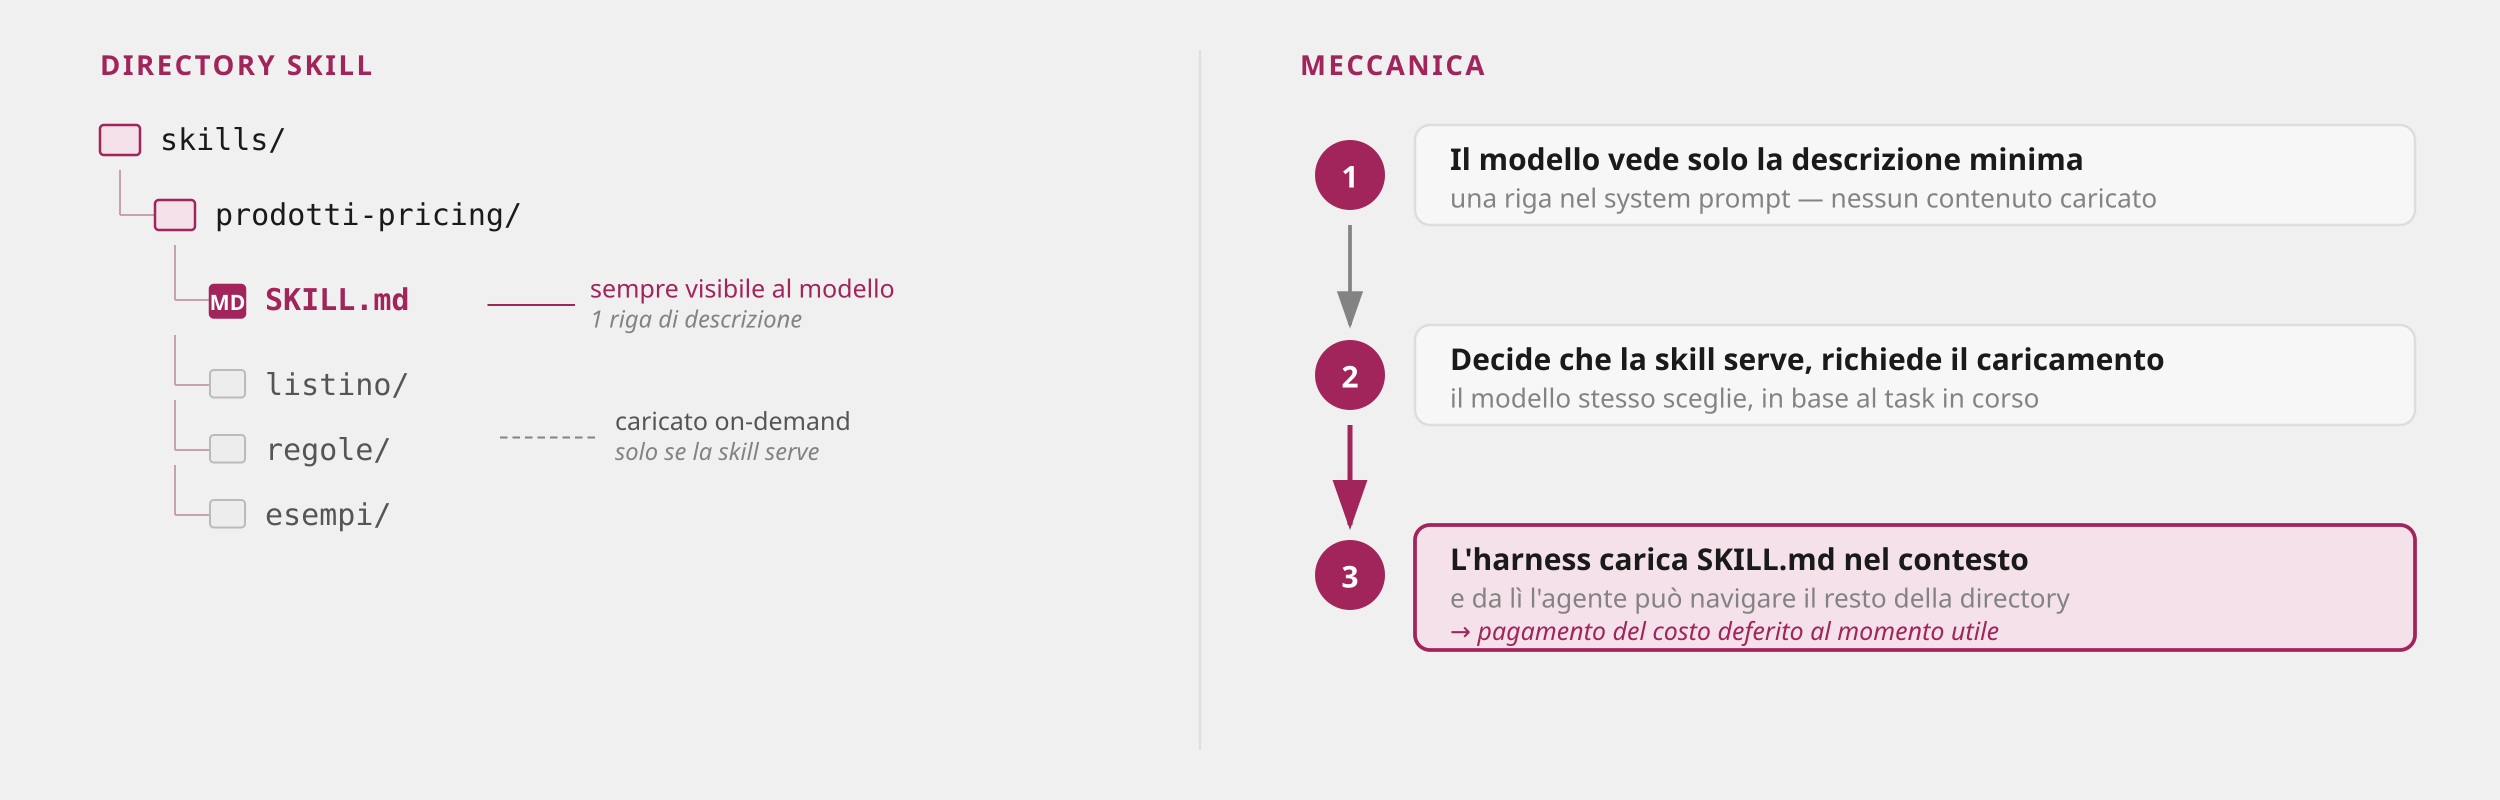
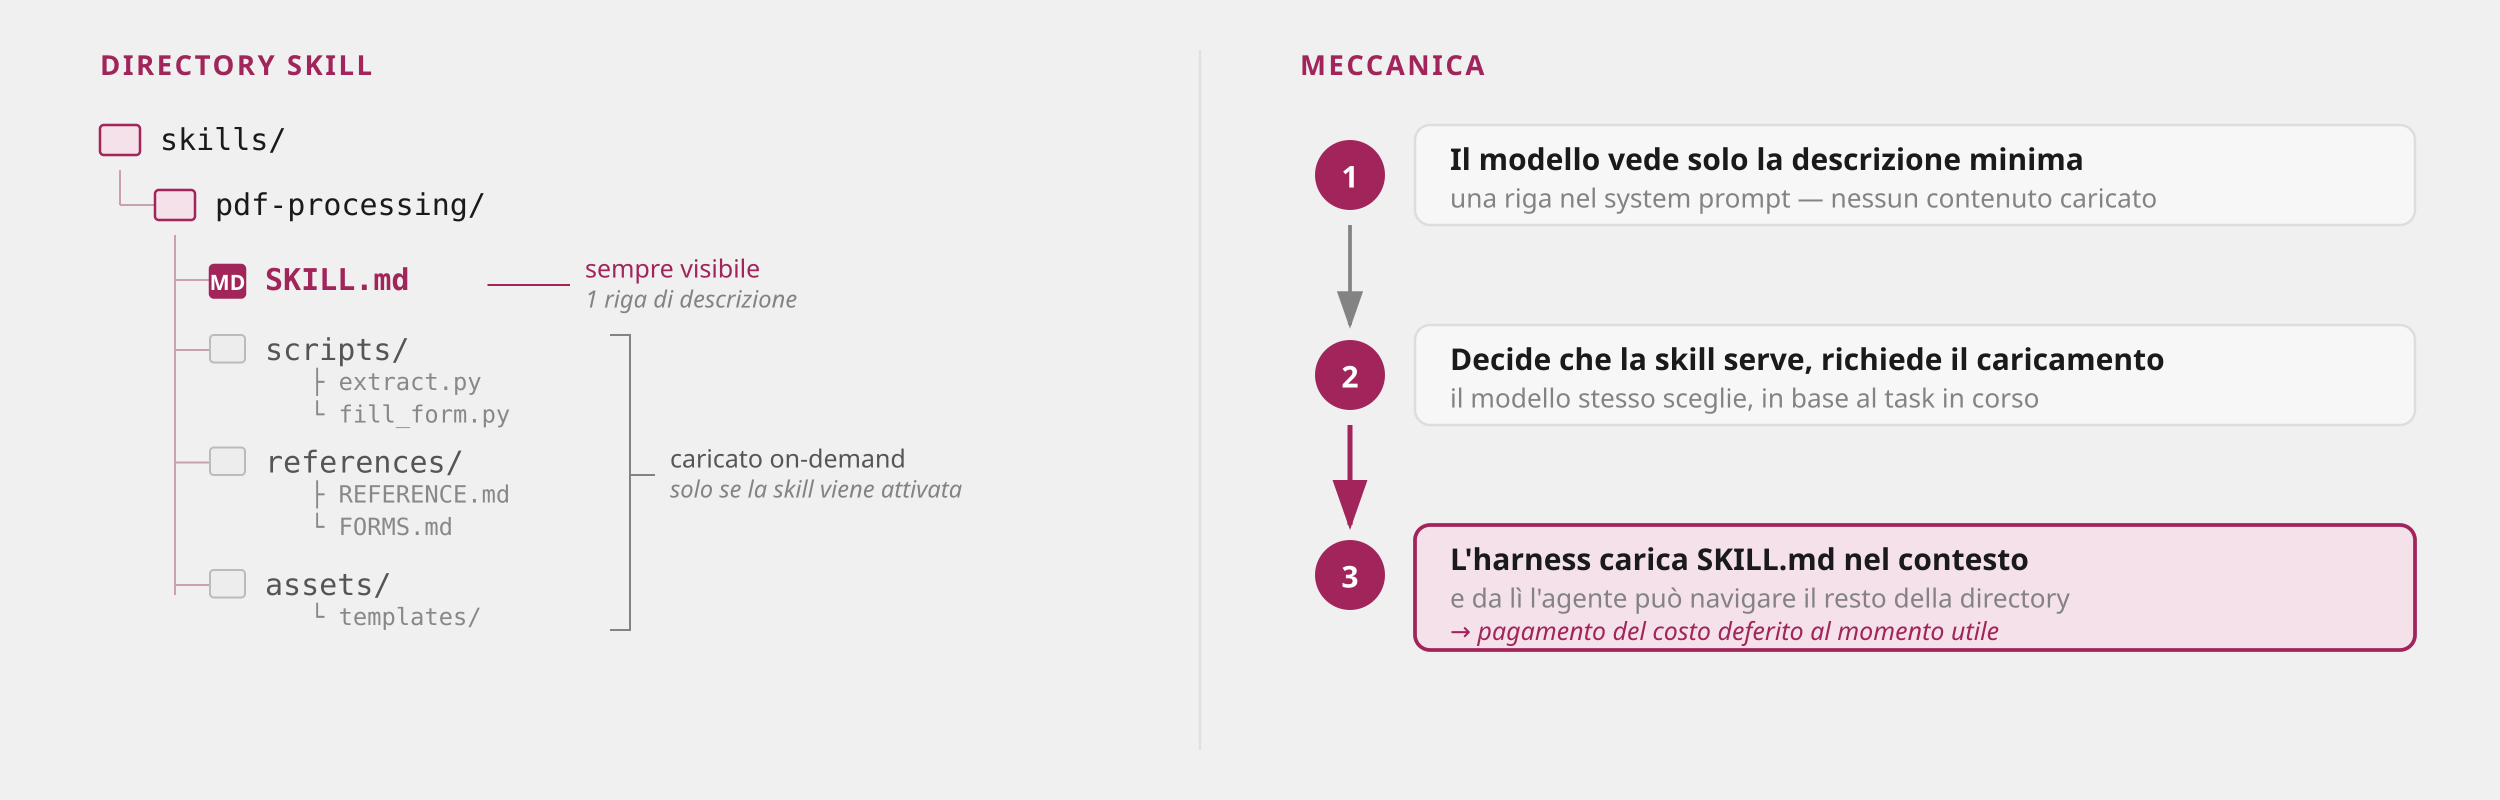
<svg xmlns="http://www.w3.org/2000/svg" viewBox="0 0 1000 320">
  <style>
    text { font-family: 'Poppins', sans-serif; }
    .mono { font-family: 'JetBrains Mono', monospace; }
  </style>
  <defs>
    <marker id="arrow-s50" markerWidth="10" markerHeight="7" refX="9" refY="3.5" orient="auto">
      <path d="M0,0 L10,3.5 L0,7 Z" fill="#838383" />
    </marker>
    <marker id="arrow-s50-accent" markerWidth="10" markerHeight="7" refX="9" refY="3.5" orient="auto">
      <path d="M0,0 L10,3.5 L0,7 Z" fill="#a1245a" />
    </marker>
  </defs>
  <g id="tree">
    <text x="40" y="30" font-size="11" font-weight="600" fill="#a1245a" letter-spacing="1">DIRECTORY SKILL</text>
    <g transform="translate(40,50)">
      <rect x="0" y="0" width="16" height="12" rx="1.5" fill="#f5e1ea" stroke="#a1245a" stroke-width="1" />
      <text class="mono" x="24" y="10" font-size="12" fill="#1a1a1a">skills/</text>
    </g>
-     <line x1="48" y1="68" x2="48" y2="86" stroke="#c8a0b0" stroke-width="0.8" />
-     <line x1="48" y1="86" x2="62" y2="86" stroke="#c8a0b0" stroke-width="0.8" />
-     <g transform="translate(62,80)">
+     <line x1="48" y1="68" x2="48" y2="82" stroke="#c8a0b0" stroke-width="0.8" />
+     <line x1="48" y1="82" x2="62" y2="82" stroke="#c8a0b0" stroke-width="0.8" />
+     <g transform="translate(62,76)">
      <rect x="0" y="0" width="16" height="12" rx="1.5" fill="#f5e1ea" stroke="#a1245a" stroke-width="1" />
-       <text class="mono" x="24" y="10" font-size="12" fill="#1a1a1a">prodotti-pricing/</text>
+       <text class="mono" x="24" y="10" font-size="12" fill="#1a1a1a">pdf-processing/</text>
    </g>
-     <line x1="70" y1="98" x2="70" y2="120" stroke="#c8a0b0" stroke-width="0.8" />
-     <line x1="70" y1="120" x2="84" y2="120" stroke="#c8a0b0" stroke-width="0.8" />
-     <g transform="translate(84,114)">
+     <line x1="70" y1="94" x2="70" y2="238" stroke="#c8a0b0" stroke-width="0.8" />
+     <line x1="70" y1="112" x2="84" y2="112" stroke="#c8a0b0" stroke-width="0.8" />
+     <g transform="translate(84,106)">
      <rect x="0" y="0" width="14" height="13" rx="1.5" fill="#a1245a" stroke="#a1245a" stroke-width="1" />
      <text x="7" y="10" font-size="8.5" text-anchor="middle" fill="#ffffff" font-weight="600">MD</text>
      <text class="mono" x="22" y="10" font-size="12" fill="#a1245a" font-weight="600">SKILL.md</text>
    </g>
-     <line x1="195" y1="122" x2="230" y2="122" stroke="#a1245a" stroke-width="0.8" />
-     <text x="236" y="119" font-size="10" fill="#a1245a" font-weight="500">sempre visibile al modello</text>
-     <text x="236" y="131" font-size="9.5" fill="#838383" font-style="italic">1 riga di descrizione</text>
-     <line x1="70" y1="134" x2="70" y2="154" stroke="#c8a0b0" stroke-width="0.8" />
-     <line x1="70" y1="154" x2="84" y2="154" stroke="#c8a0b0" stroke-width="0.8" />
-     <g transform="translate(84,148)">
+     <line x1="195" y1="114" x2="228" y2="114" stroke="#a1245a" stroke-width="0.8" />
+     <text x="234" y="111" font-size="10" fill="#a1245a" font-weight="500">sempre visibile</text>
+     <text x="234" y="123" font-size="9.5" fill="#838383" font-style="italic">1 riga di descrizione</text>
+     <line x1="70" y1="140" x2="84" y2="140" stroke="#c8a0b0" stroke-width="0.8" />
+     <g transform="translate(84,134)">
      <rect x="0" y="0" width="14" height="11" rx="1.5" fill="#ededed" stroke="#bbbbbb" stroke-width="0.8" />
-       <text class="mono" x="22" y="10" font-size="12" fill="#555555">listino/</text>
+       <text class="mono" x="22" y="10" font-size="12" fill="#555555">scripts/</text>
    </g>
-     <line x1="70" y1="160" x2="70" y2="180" stroke="#c8a0b0" stroke-width="0.8" />
-     <line x1="70" y1="180" x2="84" y2="180" stroke="#c8a0b0" stroke-width="0.8" />
-     <g transform="translate(84,174)">
+     <text class="mono" x="124" y="156" font-size="9.5" fill="#888888">├ extract.py</text>
+     <text class="mono" x="124" y="169" font-size="9.5" fill="#888888">└ fill_form.py</text>
+     <line x1="70" y1="185" x2="84" y2="185" stroke="#c8a0b0" stroke-width="0.8" />
+     <g transform="translate(84,179)">
      <rect x="0" y="0" width="14" height="11" rx="1.5" fill="#ededed" stroke="#bbbbbb" stroke-width="0.8" />
-       <text class="mono" x="22" y="10" font-size="12" fill="#555555">regole/</text>
+       <text class="mono" x="22" y="10" font-size="12" fill="#555555">references/</text>
    </g>
-     <line x1="70" y1="186" x2="70" y2="206" stroke="#c8a0b0" stroke-width="0.8" />
-     <line x1="70" y1="206" x2="84" y2="206" stroke="#c8a0b0" stroke-width="0.8" />
-     <g transform="translate(84,200)">
+     <text class="mono" x="124" y="201" font-size="9.5" fill="#888888">├ REFERENCE.md</text>
+     <text class="mono" x="124" y="214" font-size="9.5" fill="#888888">└ FORMS.md</text>
+     <line x1="70" y1="234" x2="84" y2="234" stroke="#c8a0b0" stroke-width="0.8" />
+     <g transform="translate(84,228)">
      <rect x="0" y="0" width="14" height="11" rx="1.5" fill="#ededed" stroke="#bbbbbb" stroke-width="0.8" />
-       <text class="mono" x="22" y="10" font-size="12" fill="#555555">esempi/</text>
+       <text class="mono" x="22" y="10" font-size="12" fill="#555555">assets/</text>
    </g>
-     <path d="M 200 175 L 240 175" stroke="#838383" stroke-width="0.8" stroke-dasharray="3,2" />
-     <text x="246" y="172" font-size="10" fill="#555555" font-weight="500">caricato on-demand</text>
-     <text x="246" y="184" font-size="9.5" fill="#838383" font-style="italic">solo se la skill serve</text>
+     <text class="mono" x="124" y="250" font-size="9.5" fill="#888888">└ templates/</text>
+     <path d="M 244 134 L 252 134 L 252 252 L 244 252" fill="none" stroke="#838383" stroke-width="0.8" />
+     <line x1="252" y1="190" x2="262" y2="190" stroke="#838383" stroke-width="0.8" />
+     <text x="268" y="187" font-size="10" fill="#555555" font-weight="500">caricato on-demand</text>
+     <text x="268" y="199" font-size="9.5" fill="#838383" font-style="italic">solo se la skill viene attivata</text>
  </g>
  <line x1="480" y1="20" x2="480" y2="300" stroke="#e0e0e0" stroke-width="1" />
  <g id="mechanics">
    <text x="520" y="30" font-size="11" font-weight="600" fill="#a1245a" letter-spacing="1">MECCANICA</text>
    <g id="step1">
      <circle cx="540" cy="70" r="14" fill="#a1245a" />
      <text x="540" y="75" text-anchor="middle" font-size="12" font-weight="600" fill="#ffffff">1</text>
      <rect x="566" y="50" width="400" height="40" rx="6" fill="#f7f7f7" stroke="#dddddd" stroke-width="1" />
      <text x="580" y="68" font-size="12" font-weight="600" fill="#1a1a1a">Il modello vede solo la descrizione minima</text>
      <text x="580" y="83" font-size="10.5" fill="#838383">una riga nel system prompt — nessun contenuto caricato</text>
    </g>
    <line x1="540" y1="90" x2="540" y2="130" stroke="#838383" stroke-width="1.5" marker-end="url(#arrow-s50)" />
    <g id="step2">
      <circle cx="540" cy="150" r="14" fill="#a1245a" />
      <text x="540" y="155" text-anchor="middle" font-size="12" font-weight="600" fill="#ffffff">2</text>
      <rect x="566" y="130" width="400" height="40" rx="6" fill="#f7f7f7" stroke="#dddddd" stroke-width="1" />
      <text x="580" y="148" font-size="12" font-weight="600" fill="#1a1a1a">Decide che la skill serve, richiede il caricamento</text>
      <text x="580" y="163" font-size="10.5" fill="#838383">il modello stesso sceglie, in base al task in corso</text>
    </g>
    <line x1="540" y1="170" x2="540" y2="210" stroke="#a1245a" stroke-width="2" marker-end="url(#arrow-s50-accent)" />
    <g id="step3">
      <circle cx="540" cy="230" r="14" fill="#a1245a" />
      <text x="540" y="235" text-anchor="middle" font-size="12" font-weight="600" fill="#ffffff">3</text>
      <rect x="566" y="210" width="400" height="50" rx="6" fill="#f5e1ea" stroke="#a1245a" stroke-width="1.5" />
      <text x="580" y="228" font-size="12" font-weight="600" fill="#1a1a1a">L'harness carica SKILL.md nel contesto</text>
      <text x="580" y="243" font-size="10.5" fill="#838383">e da lì l'agente può navigare il resto della directory</text>
      <text x="580" y="256" font-size="10" fill="#a1245a" font-style="italic">→ pagamento del costo deferito al momento utile</text>
    </g>
  </g>
</svg>
